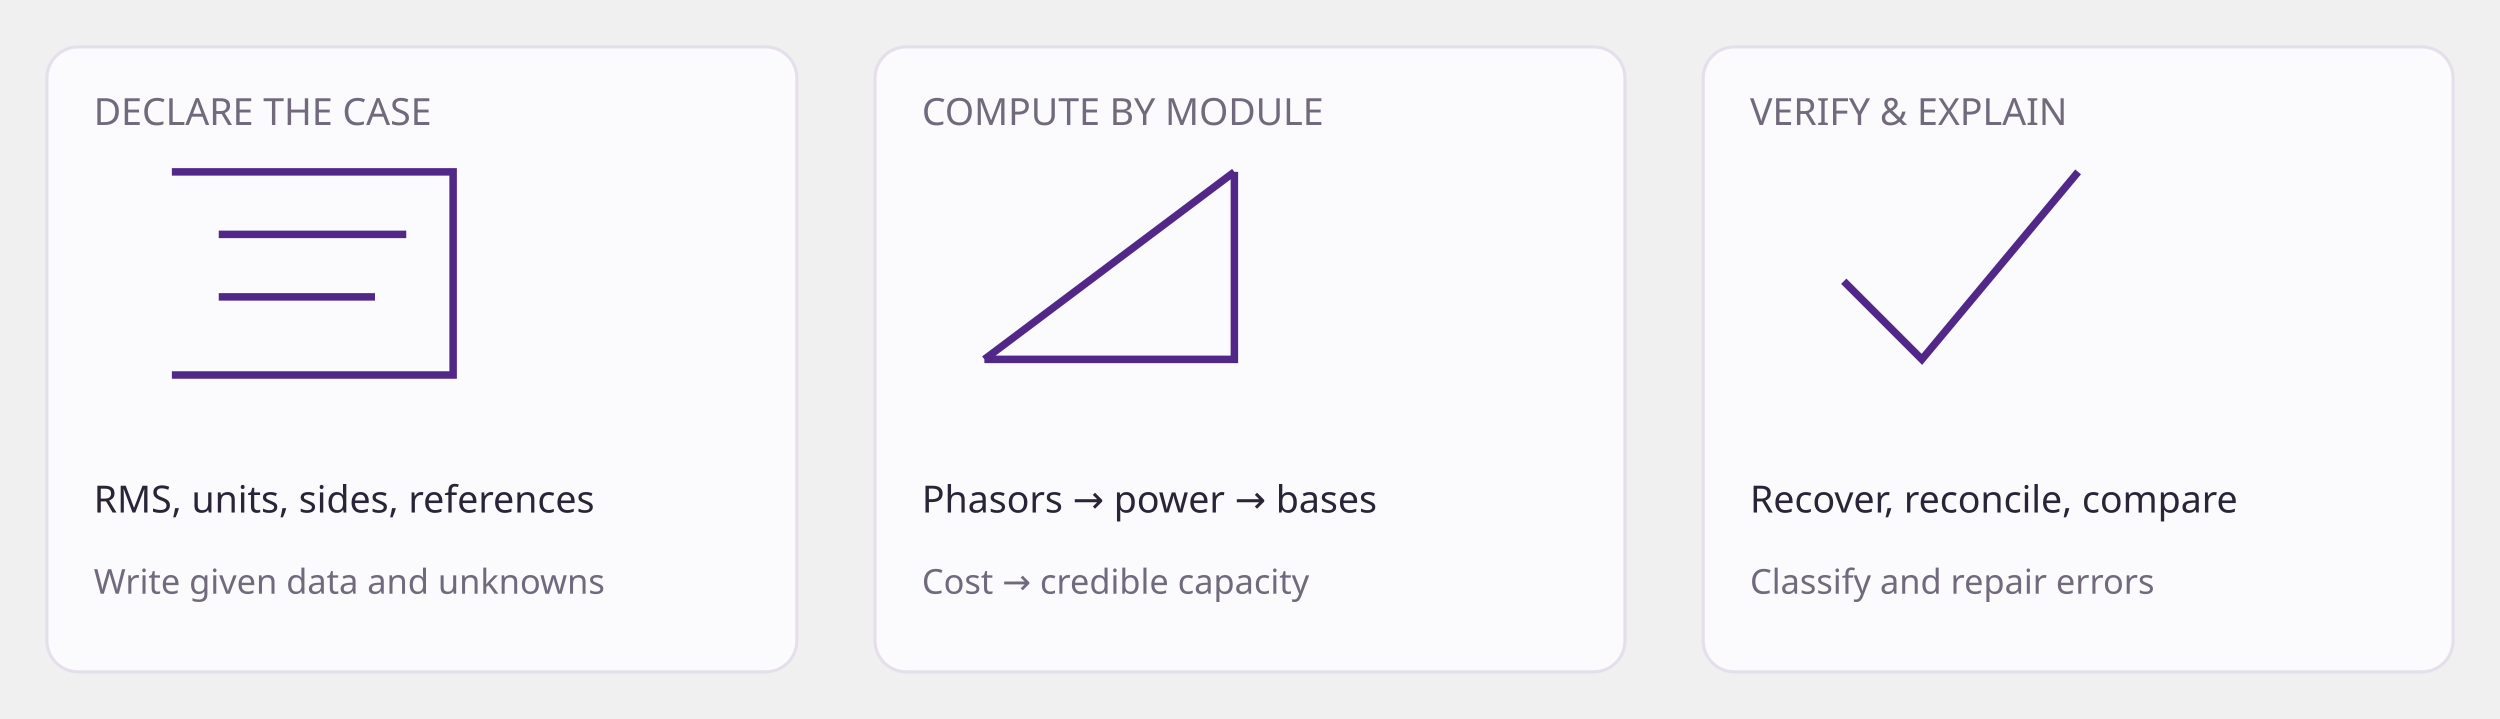
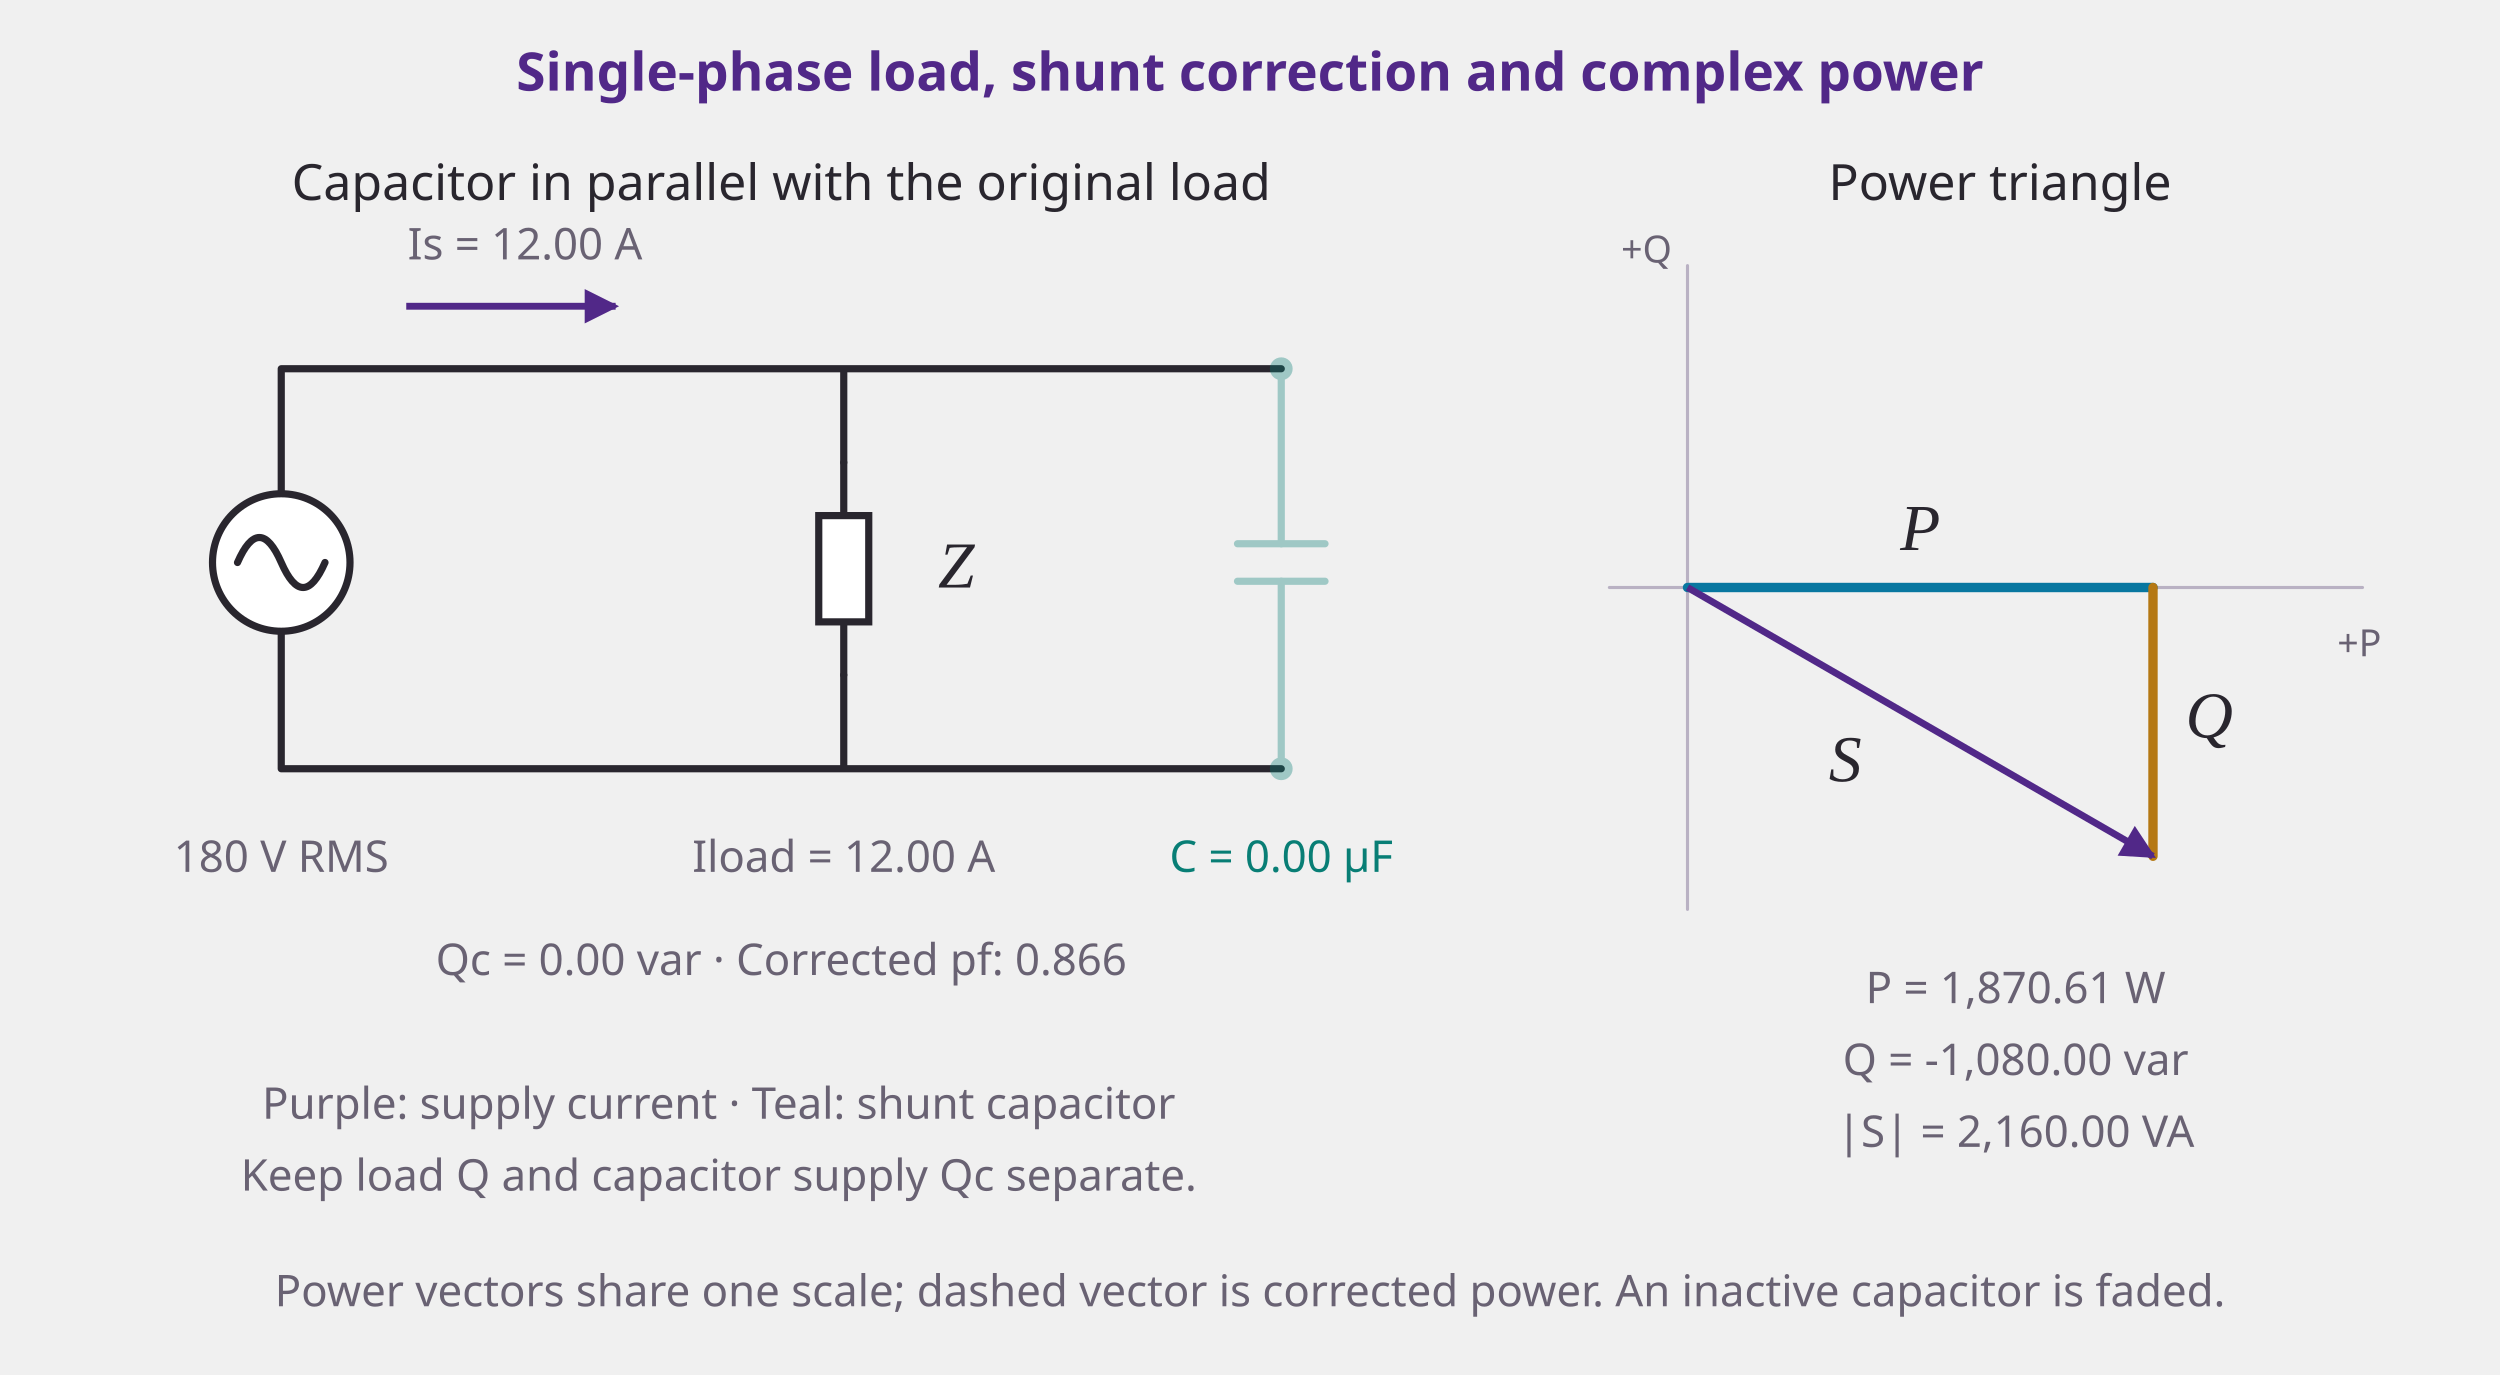
- <svg xmlns="http://www.w3.org/2000/svg" viewBox="0 0 800 230" role="img" aria-labelledby="title desc">
-   <g font-family="system-ui,sans-serif" fill="#292536">
-     <g>
-       <rect x="15" y="15" width="240" height="200" rx="10" fill="#fbfafc" stroke="#e4dfea" />
-       <text x="30" y="40" font-size="12" fill="#706a7c">DECLARE THE CASE</text>
-       <g stroke="#512888" stroke-width="2.4" fill="none">
-         <path d="M55 55h90v65h-90m15-45h60m-60 20h50" />
-       </g>
-       <text x="30" y="164" font-size="12">RMS, units, sides, references</text>
-       <text x="30" y="190" font-size="11" fill="#706a7c">Write given data and unknowns</text>
-     </g>
-     <g>
-       <rect x="280" y="15" width="240" height="200" rx="10" fill="#fbfafc" stroke="#e4dfea" />
-       <text x="295" y="40" font-size="12" fill="#706a7c">COMPUTE BY MODULE</text>
-       <g stroke="#512888" stroke-width="2.4" fill="none">
-         <path d="M315 115h80V55M315 115l80-60" />
-       </g>
-       <text x="295" y="164" font-size="12">Phasors → power → bases</text>
-       <text x="295" y="190" font-size="11" fill="#706a7c">Cost → credible capacity</text>
-     </g>
-     <g>
-       <rect x="545" y="15" width="240" height="200" rx="10" fill="#fbfafc" stroke="#e4dfea" />
-       <text x="560" y="40" font-size="12" fill="#706a7c">VERIFY &amp; EXPLAIN</text>
-       <g stroke="#512888" stroke-width="2.4" fill="none">
-         <path d="M590 90l25 25 50-60" />
-       </g>
-       <text x="560" y="164" font-size="12">Recover, reconcile, compare</text>
-       <text x="560" y="190" font-size="11" fill="#706a7c">Classify and repair errors</text>
-     </g>
+ <svg xmlns="http://www.w3.org/2000/svg" viewBox="0 0 800 440" role="img">
+   <style>.ed-wire{fill:none;stroke:#29262e;stroke-width:2.3;stroke-linecap:round;stroke-linejoin:round}.ed-axis{fill:none;stroke:#b9b1c3;stroke-width:1}.ed-text{font:14px system-ui,sans-serif;fill:#696273}.ed-label{font:16px system-ui,sans-serif;fill:#29262e}.ed-heading{font:600 17px system-ui,sans-serif;fill:#512888}.ed-math{font:italic 21px Georgia,"Times New Roman",serif;fill:#29262e}.ed-small{font:12px system-ui,sans-serif;fill:#696273}.ed-core{stroke:#8b8691;stroke-width:1.4;fill:none}.stage-circuit-wire{fill:none;stroke:#29262e;stroke-width:2.4;stroke-linecap:round;stroke-linejoin:round}.stage-circuit-core{fill:none;stroke:#8b8691;stroke-width:1.4}.stage-circuit-symbol{font:italic 22px Georgia,"Times New Roman",serif;fill:#29262e}.stage-circuit-value{font:14px system-ui,sans-serif;fill:#5a5363}.stage-circuit-heading{font:600 16px system-ui,sans-serif;fill:#512888}</style>
+   <defs>
+     <marker id="ed-exam-review-purple" viewBox="0 0 10 10" refX="9" refY="5" markerWidth="5" markerHeight="5" orient="auto">
+       <path d="M0 0L10 5L0 10Z" fill="#512888" />
+     </marker>
+     <marker id="ed-exam-review-red" viewBox="0 0 10 10" refX="9" refY="5" markerWidth="5" markerHeight="5" orient="auto">
+       <path d="M0 0L10 5L0 10Z" fill="#a33e3e" />
+     </marker>
+     <marker id="ed-exam-review-blue" viewBox="0 0 10 10" refX="9" refY="5" markerWidth="5" markerHeight="5" orient="auto">
+       <path d="M0 0L10 5L0 10Z" fill="#0877a0" />
+     </marker>
+     <marker id="ed-exam-review-gold" viewBox="0 0 10 10" refX="9" refY="5" markerWidth="5" markerHeight="5" orient="auto">
+       <path d="M0 0L10 5L0 10Z" fill="#b57813" />
+     </marker>
+     <marker id="ed-exam-review-teal" viewBox="0 0 10 10" refX="9" refY="5" markerWidth="5" markerHeight="5" orient="auto">
+       <path d="M0 0L10 5L0 10Z" fill="#087e75" />
+     </marker>
+   </defs>
+   <text x="400" y="29" text-anchor="middle" class="ed-heading">Single-phase load, shunt correction and complex power</text>
+   <text x="250" y="64" text-anchor="middle" class="ed-label">Capacitor in parallel with the original load</text>
+   <text x="640" y="64" text-anchor="middle" class="ed-label">Power triangle</text>
+   <path d="M90 118H410 M90 246H410 M90 118V158 M90 202V246 M270 118V148 M270 216V246" fill="none" stroke="#29262e" stroke-width="2.3" stroke-linecap="round" stroke-linejoin="round" />
+   <circle cx="90" cy="180" r="22" fill="#fff" stroke="#29262e" stroke-width="2.3" />
+   <path d="M76 180q7-16 14 0t14 0" fill="none" stroke="#29262e" stroke-width="2.3" stroke-linecap="round" stroke-linejoin="round" />
+   <g transform="translate(270 148) rotate(90)">
+     <path d="M0 0L17 0" fill="none" stroke="#29262e" stroke-width="2.3" stroke-linecap="round" stroke-linejoin="round" />
+     <path d="M51 0L68 0" fill="none" stroke="#29262e" stroke-width="2.3" stroke-linecap="round" stroke-linejoin="round" />
+     <rect x="17" y="-8" width="34" height="16" fill="#fff" stroke="#29262e" stroke-width="2.3" />
  </g>
+   <text x="306" y="188" text-anchor="middle" class="ed-math">Z</text>
+   <path d="M130 98L197 98" fill="none" stroke="#512888" stroke-width="2.2" marker-end="url(#ed-exam-review-purple)" />
+   <text x="168" y="83" text-anchor="middle" class="ed-text">Is = 12.00 A</text>
+   <text x="90" y="279" text-anchor="middle" class="ed-text">180 V RMS</text>
+   <text x="270" y="279" text-anchor="middle" class="ed-text">Iload = 12.00 A</text>
+   <g opacity="0.35">
+     <path d="M410 118L410 174" fill="none" stroke="#087e75" stroke-width="2.3" stroke-linecap="round" stroke-linejoin="round" />
+     <path d="M396 174L424 174" fill="none" stroke="#087e75" stroke-width="2.3" stroke-linecap="round" stroke-linejoin="round" />
+     <path d="M396 186L424 186" fill="none" stroke="#087e75" stroke-width="2.3" stroke-linecap="round" stroke-linejoin="round" />
+     <path d="M410 186L410 246" fill="none" stroke="#087e75" stroke-width="2.3" stroke-linecap="round" stroke-linejoin="round" />
+     <circle cx="410" cy="118" r="2.8" fill="#087e75" stroke="#087e75" stroke-width="1.7" />
+     <circle cx="410" cy="246" r="2.8" fill="#087e75" stroke="#087e75" stroke-width="1.7" />
+   </g>
+   <text x="410" y="279" text-anchor="middle" class="ed-text" style="fill:#087e75">C = 0.00 μF</text>
+   <text x="250" y="312" text-anchor="middle" class="ed-text">Qc = 0.00 var · Corrected pf: 0.866</text>
+   <path d="M515 188L756 188" fill="none" stroke="#b9b1c3" stroke-width="1" stroke-linecap="round" stroke-linejoin="round" />
+   <path d="M540 85L540 291" fill="none" stroke="#b9b1c3" stroke-width="1" stroke-linecap="round" stroke-linejoin="round" />
+   <text x="755" y="210" text-anchor="middle" class="ed-small">+P</text>
+   <text x="535" y="84" text-anchor="end" class="ed-small">+Q</text>
+   <path d="M540 188L688.956 188" fill="none" stroke="#0877a0" stroke-width="3" stroke-linecap="round" stroke-linejoin="round" />
+   <path d="M688.956 188L688.956 274" fill="none" stroke="#b57813" stroke-width="3" stroke-linecap="round" stroke-linejoin="round" />
+   <g data-phasor="S">
+     <path d="M540 188L688.956 274" fill="none" stroke="#512888" stroke-width="2.2" marker-end="url(#ed-exam-review-purple)" />
+   </g>
+   <text x="614.478" y="176" text-anchor="middle" class="ed-math">P</text>
+   <text x="706.956" y="236" text-anchor="middle" class="ed-math">Q</text>
+   <text x="590.478" y="250" text-anchor="middle" class="ed-math">S</text>
+   <text x="645" y="321" text-anchor="middle" class="ed-text">P = 1,870.61 W</text>
+   <text x="645" y="344" text-anchor="middle" class="ed-text">Q = -1,080.00 var</text>
+   <text x="645" y="367" text-anchor="middle" class="ed-text">|S| = 2,160.00 VA</text>
+   <text x="230" y="358" text-anchor="middle" class="ed-text">Purple: supply current · Teal: shunt capacitor</text>
+   <text x="230" y="381" text-anchor="middle" class="ed-text">Keep load Q and capacitor supply Qc separate.</text>
+   <text x="400" y="418" text-anchor="middle" class="ed-text">Power vectors share one scale; dashed vector is corrected power. An inactive capacitor is faded.</text>
</svg>
